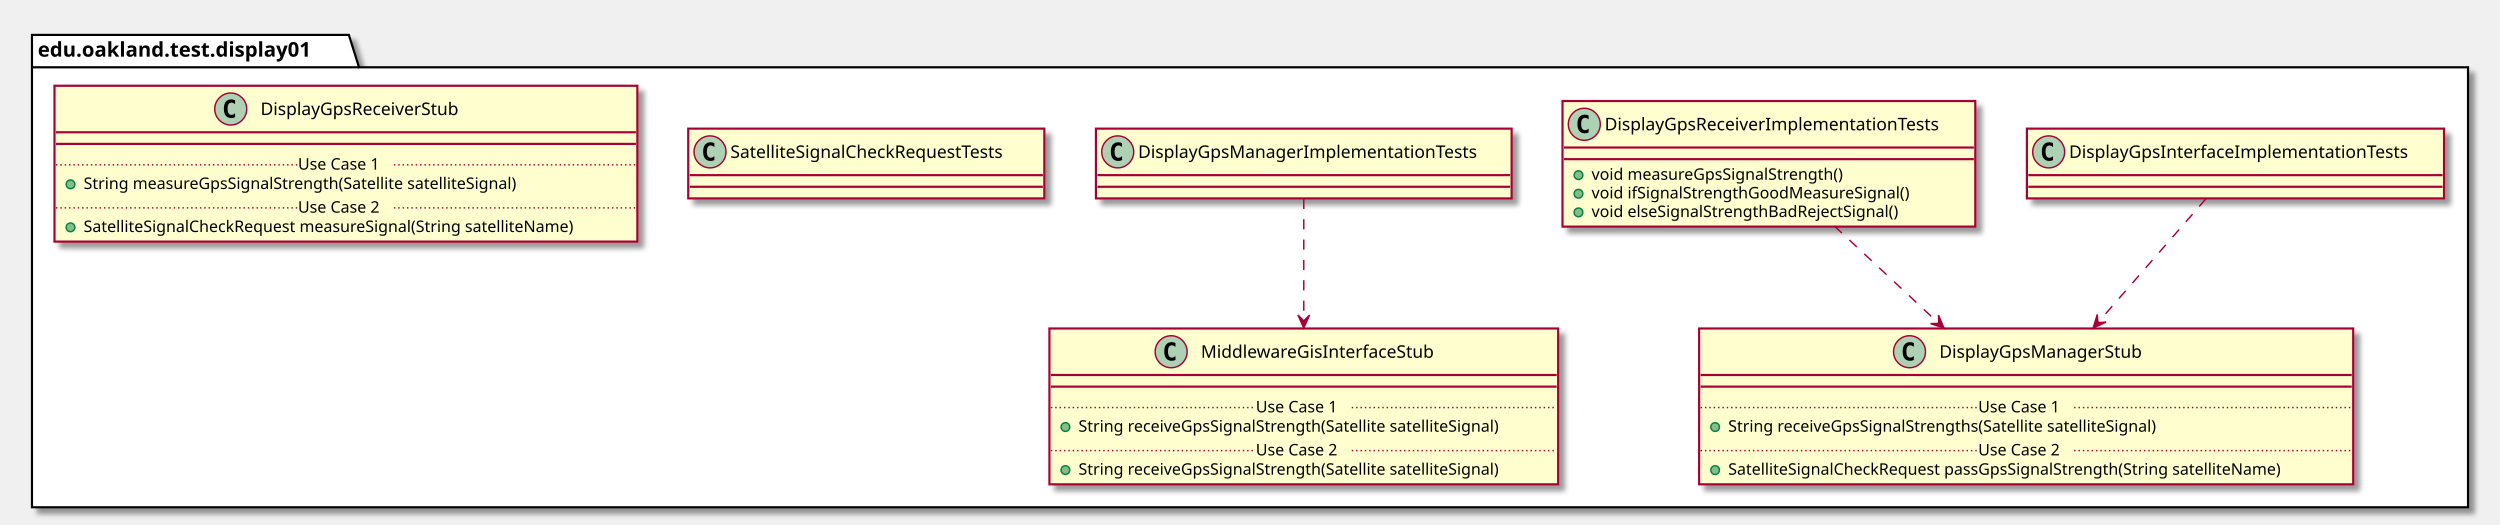
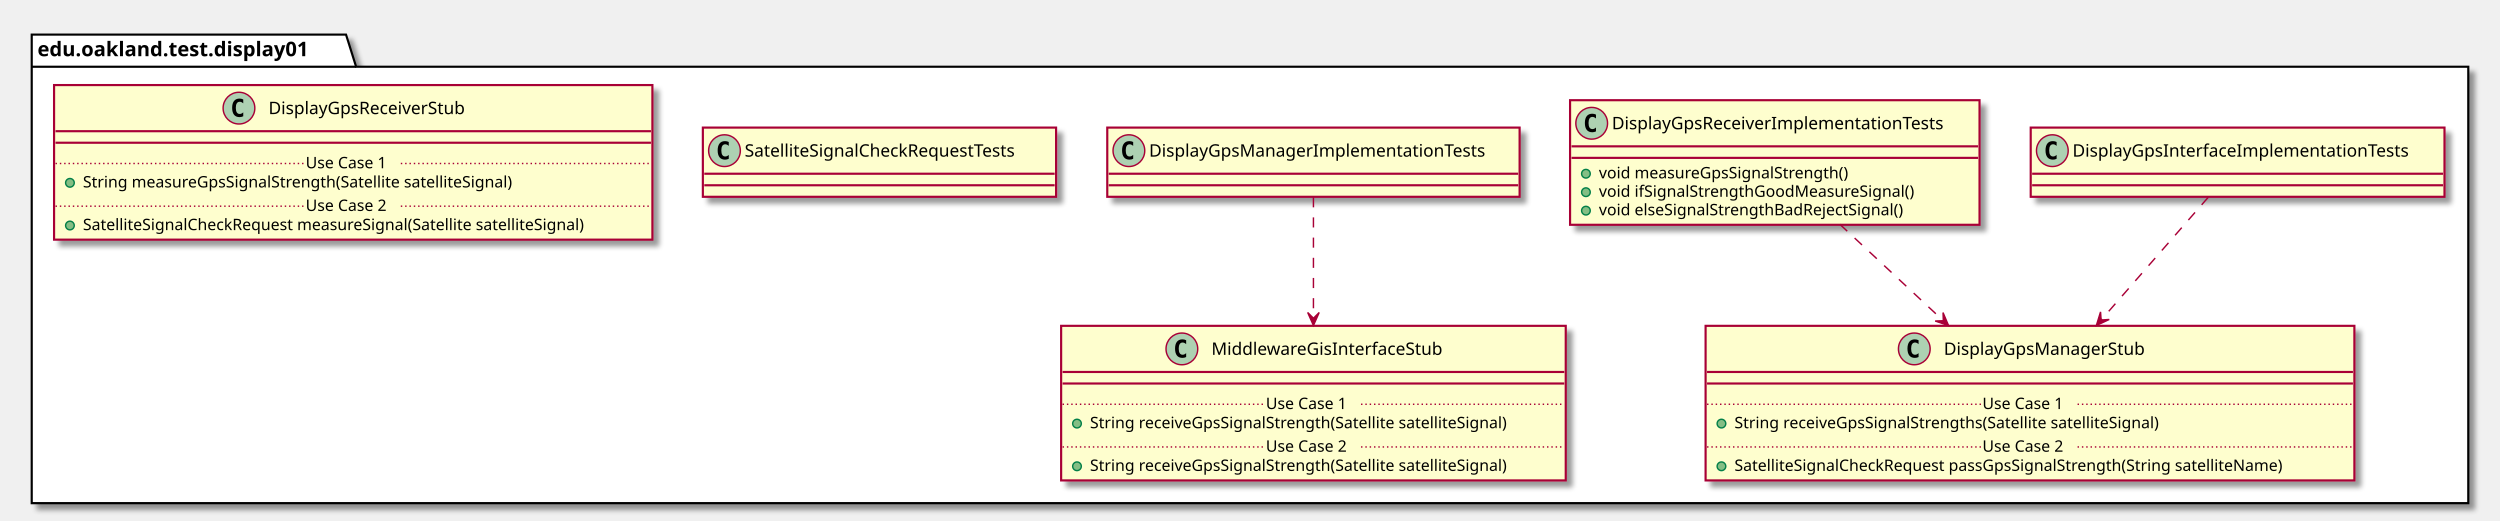
- <svg xmlns="http://www.w3.org/2000/svg" contentScriptType="application/ecmascript" contentStyleType="text/css" height="361px" preserveAspectRatio="none" style="width:1720px;height:361px;" version="1.1" viewBox="0 0 1720 361" width="1720px" zoomAndPan="magnify">
+ <svg xmlns="http://www.w3.org/2000/svg" contentScriptType="application/ecmascript" contentStyleType="text/css" height="361px" preserveAspectRatio="none" style="width:1734px;height:361px;" version="1.1" viewBox="0 0 1734 361" width="1734px" zoomAndPan="magnify">
  <defs>
-     <filter height="300%" id="fp6qekqjlcnyb" width="300%" x="-1" y="-1">
+     <filter height="300%" id="f1kx6oopy4pe3g" width="300%" x="-1" y="-1">
      <feGaussianBlur result="blurOut" stdDeviation="2.0" />
      <feColorMatrix in="blurOut" result="blurOut2" type="matrix" values="0 0 0 0 0 0 0 0 0 0 0 0 0 0 0 0 0 0 .4 0" />
      <feOffset dx="4.0" dy="4.0" in="blurOut2" result="blurOut3" />
      <feBlend in="SourceGraphic" in2="blurOut3" mode="normal" />
    </filter>
  </defs>
  <g>
-     <polygon fill="#FFFFFF" filter="url(#fp6qekqjlcnyb)" points="22,24,240,24,247,46.297,1698,46.297,1698,349,22,349,22,24" style="stroke: #000000; stroke-width: 1.5;" />
+     <polygon fill="#FFFFFF" filter="url(#f1kx6oopy4pe3g)" points="22,24,240,24,247,46.297,1712,46.297,1712,349,22,349,22,24" style="stroke: #000000; stroke-width: 1.5;" />
    <line style="stroke: #000000; stroke-width: 1.5;" x1="22" x2="247" y1="46.297" y2="46.297" />
    <text fill="#000000" font-family="sans-serif" font-size="14" font-weight="bold" lengthAdjust="spacingAndGlyphs" textLength="212" x="26" y="38.995">edu.oakland.test.display01</text>
-     <rect fill="#FEFECE" filter="url(#fp6qekqjlcnyb)" height="48" id="DisplayGpsInterfaceImplementationTests" style="stroke: #A80036; stroke-width: 1.5;" width="287" x="1394.5" y="88.5" />
-     <ellipse cx="1409.5" cy="104.5" fill="#ADD1B2" rx="11" ry="11" style="stroke: #A80036; stroke-width: 1.0;" />
-     <path d="M1412.469,110.141 Q1411.891,110.438 1411.25,110.578 Q1410.609,110.734 1409.906,110.734 Q1407.406,110.734 1406.078,109.094 Q1404.766,107.438 1404.766,104.312 Q1404.766,101.188 1406.078,99.531 Q1407.406,97.875 1409.906,97.875 Q1410.609,97.875 1411.25,98.031 Q1411.906,98.188 1412.469,98.484 L1412.469,101.203 Q1411.844,100.625 1411.25,100.359 Q1410.656,100.078 1410.031,100.078 Q1408.688,100.078 1408,101.156 Q1407.312,102.219 1407.312,104.312 Q1407.312,106.406 1408,107.484 Q1408.688,108.547 1410.031,108.547 Q1410.656,108.547 1411.25,108.281 Q1411.844,108 1412.469,107.422 L1412.469,110.141 Z " />
-     <text fill="#000000" font-family="sans-serif" font-size="12" lengthAdjust="spacingAndGlyphs" textLength="255" x="1423.5" y="108.654">DisplayGpsInterfaceImplementationTests</text>
-     <line style="stroke: #A80036; stroke-width: 1.5;" x1="1395.5" x2="1680.5" y1="120.5" y2="120.5" />
-     <line style="stroke: #A80036; stroke-width: 1.5;" x1="1395.5" x2="1680.5" y1="128.5" y2="128.5" />
-     <rect fill="#FEFECE" filter="url(#fp6qekqjlcnyb)" height="107.219" id="DisplayGpsManagerStub" style="stroke: #A80036; stroke-width: 1.5;" width="450" x="1169" y="226" />
-     <ellipse cx="1313.75" cy="242" fill="#ADD1B2" rx="11" ry="11" style="stroke: #A80036; stroke-width: 1.0;" />
-     <path d="M1316.719,247.641 Q1316.141,247.938 1315.5,248.078 Q1314.859,248.234 1314.156,248.234 Q1311.656,248.234 1310.328,246.594 Q1309.016,244.938 1309.016,241.812 Q1309.016,238.688 1310.328,237.031 Q1311.656,235.375 1314.156,235.375 Q1314.859,235.375 1315.5,235.531 Q1316.156,235.688 1316.719,235.984 L1316.719,238.703 Q1316.094,238.125 1315.5,237.859 Q1314.906,237.578 1314.281,237.578 Q1312.938,237.578 1312.25,238.656 Q1311.562,239.719 1311.562,241.812 Q1311.562,243.906 1312.25,244.984 Q1312.938,246.047 1314.281,246.047 Q1314.906,246.047 1315.5,245.781 Q1316.094,245.5 1316.719,244.922 L1316.719,247.641 Z " />
-     <text fill="#000000" font-family="sans-serif" font-size="12" lengthAdjust="spacingAndGlyphs" textLength="152" x="1334.25" y="246.154">DisplayGpsManagerStub</text>
-     <line style="stroke: #A80036; stroke-width: 1.5;" x1="1170" x2="1618" y1="258" y2="258" />
-     <line style="stroke: #A80036; stroke-width: 1.5;" x1="1170" x2="1618" y1="266" y2="266" />
-     <ellipse cx="1180" cy="293.805" fill="#84BE84" rx="3" ry="3" style="stroke: #038048; stroke-width: 1.0;" />
-     <text fill="#000000" font-family="sans-serif" font-size="11" lengthAdjust="spacingAndGlyphs" textLength="331" x="1189" y="297.015">String receiveGpsSignalStrengths(Satellite satelliteSignal)</text>
-     <line style="stroke: #A80036; stroke-width: 1.0; stroke-dasharray: 1.0,2.0;" x1="1170" x2="1361" y1="280.402" y2="280.402" />
-     <text fill="#000000" font-family="sans-serif" font-size="11" lengthAdjust="spacingAndGlyphs" textLength="66" x="1361" y="283.71">Use Case 1</text>
-     <line style="stroke: #A80036; stroke-width: 1.0; stroke-dasharray: 1.0,2.0;" x1="1427" x2="1618" y1="280.402" y2="280.402" />
-     <ellipse cx="1180" cy="323.414" fill="#84BE84" rx="3" ry="3" style="stroke: #038048; stroke-width: 1.0;" />
-     <text fill="#000000" font-family="sans-serif" font-size="11" lengthAdjust="spacingAndGlyphs" textLength="424" x="1189" y="326.625">SatelliteSignalCheckRequest passGpsSignalStrength(String satelliteName)</text>
-     <line style="stroke: #A80036; stroke-width: 1.0; stroke-dasharray: 1.0,2.0;" x1="1170" x2="1361" y1="310.012" y2="310.012" />
-     <text fill="#000000" font-family="sans-serif" font-size="11" lengthAdjust="spacingAndGlyphs" textLength="66" x="1361" y="313.32">Use Case 2</text>
-     <line style="stroke: #A80036; stroke-width: 1.0; stroke-dasharray: 1.0,2.0;" x1="1427" x2="1618" y1="310.012" y2="310.012" />
-     <rect fill="#FEFECE" filter="url(#fp6qekqjlcnyb)" height="86.414" id="DisplayGpsReceiverImplementationTests" style="stroke: #A80036; stroke-width: 1.5;" width="284" x="1075" y="69.5" />
-     <ellipse cx="1090" cy="85.5" fill="#ADD1B2" rx="11" ry="11" style="stroke: #A80036; stroke-width: 1.0;" />
-     <path d="M1092.969,91.141 Q1092.391,91.438 1091.75,91.578 Q1091.109,91.734 1090.406,91.734 Q1087.906,91.734 1086.578,90.094 Q1085.266,88.438 1085.266,85.312 Q1085.266,82.188 1086.578,80.531 Q1087.906,78.875 1090.406,78.875 Q1091.109,78.875 1091.75,79.031 Q1092.406,79.188 1092.969,79.484 L1092.969,82.203 Q1092.344,81.625 1091.75,81.359 Q1091.156,81.078 1090.531,81.078 Q1089.188,81.078 1088.5,82.156 Q1087.812,83.219 1087.812,85.312 Q1087.812,87.406 1088.5,88.484 Q1089.188,89.547 1090.531,89.547 Q1091.156,89.547 1091.75,89.281 Q1092.344,89 1092.969,88.422 L1092.969,91.141 Z " />
-     <text fill="#000000" font-family="sans-serif" font-size="12" lengthAdjust="spacingAndGlyphs" textLength="252" x="1104" y="89.654">DisplayGpsReceiverImplementationTests</text>
-     <line style="stroke: #A80036; stroke-width: 1.5;" x1="1076" x2="1358" y1="101.5" y2="101.5" />
-     <line style="stroke: #A80036; stroke-width: 1.5;" x1="1076" x2="1358" y1="109.5" y2="109.5" />
-     <ellipse cx="1086" cy="120.5" fill="#84BE84" rx="3" ry="3" style="stroke: #038048; stroke-width: 1.0;" />
-     <text fill="#000000" font-family="sans-serif" font-size="11" lengthAdjust="spacingAndGlyphs" textLength="193" x="1095" y="123.71">void measureGpsSignalStrength()</text>
-     <ellipse cx="1086" cy="133.305" fill="#84BE84" rx="3" ry="3" style="stroke: #038048; stroke-width: 1.0;" />
-     <text fill="#000000" font-family="sans-serif" font-size="11" lengthAdjust="spacingAndGlyphs" textLength="240" x="1095" y="136.515">void ifSignalStrengthGoodMeasureSignal()</text>
-     <ellipse cx="1086" cy="146.109" fill="#84BE84" rx="3" ry="3" style="stroke: #038048; stroke-width: 1.0;" />
-     <text fill="#000000" font-family="sans-serif" font-size="11" lengthAdjust="spacingAndGlyphs" textLength="234" x="1095" y="149.32">void elseSignalStrengthBadRejectSignal()</text>
-     <rect fill="#FEFECE" filter="url(#fp6qekqjlcnyb)" height="48" id="DisplayGpsManagerImplementationTests" style="stroke: #A80036; stroke-width: 1.5;" width="286" x="754" y="88.5" />
-     <ellipse cx="769" cy="104.5" fill="#ADD1B2" rx="11" ry="11" style="stroke: #A80036; stroke-width: 1.0;" />
-     <path d="M771.969,110.141 Q771.391,110.438 770.75,110.578 Q770.109,110.734 769.406,110.734 Q766.906,110.734 765.578,109.094 Q764.266,107.438 764.266,104.312 Q764.266,101.188 765.578,99.531 Q766.906,97.875 769.406,97.875 Q770.109,97.875 770.75,98.031 Q771.406,98.188 771.969,98.484 L771.969,101.203 Q771.344,100.625 770.75,100.359 Q770.156,100.078 769.531,100.078 Q768.188,100.078 767.5,101.156 Q766.812,102.219 766.812,104.312 Q766.812,106.406 767.5,107.484 Q768.188,108.547 769.531,108.547 Q770.156,108.547 770.75,108.281 Q771.344,108 771.969,107.422 L771.969,110.141 Z " />
-     <text fill="#000000" font-family="sans-serif" font-size="12" lengthAdjust="spacingAndGlyphs" textLength="254" x="783" y="108.654">DisplayGpsManagerImplementationTests</text>
-     <line style="stroke: #A80036; stroke-width: 1.5;" x1="755" x2="1039" y1="120.5" y2="120.5" />
-     <line style="stroke: #A80036; stroke-width: 1.5;" x1="755" x2="1039" y1="128.5" y2="128.5" />
-     <rect fill="#FEFECE" filter="url(#fp6qekqjlcnyb)" height="107.219" id="MiddlewareGisInterfaceStub" style="stroke: #A80036; stroke-width: 1.5;" width="350" x="722" y="226" />
-     <ellipse cx="805.75" cy="242" fill="#ADD1B2" rx="11" ry="11" style="stroke: #A80036; stroke-width: 1.0;" />
-     <path d="M808.719,247.641 Q808.141,247.938 807.5,248.078 Q806.859,248.234 806.156,248.234 Q803.656,248.234 802.328,246.594 Q801.016,244.938 801.016,241.812 Q801.016,238.688 802.328,237.031 Q803.656,235.375 806.156,235.375 Q806.859,235.375 807.5,235.531 Q808.156,235.688 808.719,235.984 L808.719,238.703 Q808.094,238.125 807.5,237.859 Q806.906,237.578 806.281,237.578 Q804.938,237.578 804.25,238.656 Q803.562,239.719 803.562,241.812 Q803.562,243.906 804.25,244.984 Q804.938,246.047 806.281,246.047 Q806.906,246.047 807.5,245.781 Q808.094,245.5 808.719,244.922 L808.719,247.641 Z " />
-     <text fill="#000000" font-family="sans-serif" font-size="12" lengthAdjust="spacingAndGlyphs" textLength="174" x="826.25" y="246.154">MiddlewareGisInterfaceStub</text>
-     <line style="stroke: #A80036; stroke-width: 1.5;" x1="723" x2="1071" y1="258" y2="258" />
-     <line style="stroke: #A80036; stroke-width: 1.5;" x1="723" x2="1071" y1="266" y2="266" />
-     <ellipse cx="733" cy="293.805" fill="#84BE84" rx="3" ry="3" style="stroke: #038048; stroke-width: 1.0;" />
-     <text fill="#000000" font-family="sans-serif" font-size="11" lengthAdjust="spacingAndGlyphs" textLength="324" x="742" y="297.015">String receiveGpsSignalStrength(Satellite satelliteSignal)</text>
-     <line style="stroke: #A80036; stroke-width: 1.0; stroke-dasharray: 1.0,2.0;" x1="723" x2="864" y1="280.402" y2="280.402" />
-     <text fill="#000000" font-family="sans-serif" font-size="11" lengthAdjust="spacingAndGlyphs" textLength="66" x="864" y="283.71">Use Case 1</text>
-     <line style="stroke: #A80036; stroke-width: 1.0; stroke-dasharray: 1.0,2.0;" x1="930" x2="1071" y1="280.402" y2="280.402" />
-     <ellipse cx="733" cy="323.414" fill="#84BE84" rx="3" ry="3" style="stroke: #038048; stroke-width: 1.0;" />
-     <text fill="#000000" font-family="sans-serif" font-size="11" lengthAdjust="spacingAndGlyphs" textLength="324" x="742" y="326.625">String receiveGpsSignalStrength(Satellite satelliteSignal)</text>
-     <line style="stroke: #A80036; stroke-width: 1.0; stroke-dasharray: 1.0,2.0;" x1="723" x2="864" y1="310.012" y2="310.012" />
-     <text fill="#000000" font-family="sans-serif" font-size="11" lengthAdjust="spacingAndGlyphs" textLength="66" x="864" y="313.32">Use Case 2</text>
-     <line style="stroke: #A80036; stroke-width: 1.0; stroke-dasharray: 1.0,2.0;" x1="930" x2="1071" y1="310.012" y2="310.012" />
-     <rect fill="#FEFECE" filter="url(#fp6qekqjlcnyb)" height="48" id="SatelliteSignalCheckRequestTests" style="stroke: #A80036; stroke-width: 1.5;" width="245" x="473.5" y="88.5" />
-     <ellipse cx="488.5" cy="104.5" fill="#ADD1B2" rx="11" ry="11" style="stroke: #A80036; stroke-width: 1.0;" />
-     <path d="M491.469,110.141 Q490.891,110.438 490.25,110.578 Q489.609,110.734 488.906,110.734 Q486.406,110.734 485.078,109.094 Q483.766,107.438 483.766,104.312 Q483.766,101.188 485.078,99.531 Q486.406,97.875 488.906,97.875 Q489.609,97.875 490.25,98.031 Q490.906,98.188 491.469,98.484 L491.469,101.203 Q490.844,100.625 490.25,100.359 Q489.656,100.078 489.031,100.078 Q487.688,100.078 487,101.156 Q486.312,102.219 486.312,104.312 Q486.312,106.406 487,107.484 Q487.688,108.547 489.031,108.547 Q489.656,108.547 490.25,108.281 Q490.844,108 491.469,107.422 L491.469,110.141 Z " />
-     <text fill="#000000" font-family="sans-serif" font-size="12" lengthAdjust="spacingAndGlyphs" textLength="213" x="502.5" y="108.654">SatelliteSignalCheckRequestTests</text>
-     <line style="stroke: #A80036; stroke-width: 1.5;" x1="474.5" x2="717.5" y1="120.5" y2="120.5" />
-     <line style="stroke: #A80036; stroke-width: 1.5;" x1="474.5" x2="717.5" y1="128.5" y2="128.5" />
-     <rect fill="#FEFECE" filter="url(#fp6qekqjlcnyb)" height="107.219" id="DisplayGpsReceiverStub" style="stroke: #A80036; stroke-width: 1.5;" width="401" x="37.5" y="59" />
-     <ellipse cx="158.75" cy="75" fill="#ADD1B2" rx="11" ry="11" style="stroke: #A80036; stroke-width: 1.0;" />
-     <path d="M161.719,80.641 Q161.141,80.938 160.5,81.078 Q159.859,81.234 159.156,81.234 Q156.656,81.234 155.328,79.594 Q154.016,77.938 154.016,74.812 Q154.016,71.688 155.328,70.031 Q156.656,68.375 159.156,68.375 Q159.859,68.375 160.5,68.531 Q161.156,68.688 161.719,68.984 L161.719,71.703 Q161.094,71.125 160.5,70.859 Q159.906,70.578 159.281,70.578 Q157.938,70.578 157.25,71.656 Q156.562,72.719 156.562,74.812 Q156.562,76.906 157.25,77.984 Q157.938,79.047 159.281,79.047 Q159.906,79.047 160.5,78.781 Q161.094,78.5 161.719,77.922 L161.719,80.641 Z " />
-     <text fill="#000000" font-family="sans-serif" font-size="12" lengthAdjust="spacingAndGlyphs" textLength="150" x="179.25" y="79.154">DisplayGpsReceiverStub</text>
-     <line style="stroke: #A80036; stroke-width: 1.5;" x1="38.5" x2="437.5" y1="91" y2="91" />
-     <line style="stroke: #A80036; stroke-width: 1.5;" x1="38.5" x2="437.5" y1="99" y2="99" />
+     <rect fill="#FEFECE" filter="url(#f1kx6oopy4pe3g)" height="48" id="DisplayGpsInterfaceImplementationTests" style="stroke: #A80036; stroke-width: 1.5;" width="287" x="1408.5" y="88.5" />
+     <ellipse cx="1423.5" cy="104.5" fill="#ADD1B2" rx="11" ry="11" style="stroke: #A80036; stroke-width: 1.0;" />
+     <path d="M1426.469,110.141 Q1425.891,110.438 1425.25,110.578 Q1424.609,110.734 1423.906,110.734 Q1421.406,110.734 1420.078,109.094 Q1418.766,107.438 1418.766,104.312 Q1418.766,101.188 1420.078,99.531 Q1421.406,97.875 1423.906,97.875 Q1424.609,97.875 1425.25,98.031 Q1425.906,98.188 1426.469,98.484 L1426.469,101.203 Q1425.844,100.625 1425.25,100.359 Q1424.656,100.078 1424.031,100.078 Q1422.688,100.078 1422,101.156 Q1421.312,102.219 1421.312,104.312 Q1421.312,106.406 1422,107.484 Q1422.688,108.547 1424.031,108.547 Q1424.656,108.547 1425.25,108.281 Q1425.844,108 1426.469,107.422 L1426.469,110.141 Z " />
+     <text fill="#000000" font-family="sans-serif" font-size="12" lengthAdjust="spacingAndGlyphs" textLength="255" x="1437.5" y="108.654">DisplayGpsInterfaceImplementationTests</text>
+     <line style="stroke: #A80036; stroke-width: 1.5;" x1="1409.5" x2="1694.5" y1="120.5" y2="120.5" />
+     <line style="stroke: #A80036; stroke-width: 1.5;" x1="1409.5" x2="1694.5" y1="128.5" y2="128.5" />
+     <rect fill="#FEFECE" filter="url(#f1kx6oopy4pe3g)" height="107.219" id="DisplayGpsManagerStub" style="stroke: #A80036; stroke-width: 1.5;" width="450" x="1183" y="226" />
+     <ellipse cx="1327.75" cy="242" fill="#ADD1B2" rx="11" ry="11" style="stroke: #A80036; stroke-width: 1.0;" />
+     <path d="M1330.719,247.641 Q1330.141,247.938 1329.5,248.078 Q1328.859,248.234 1328.156,248.234 Q1325.656,248.234 1324.328,246.594 Q1323.016,244.938 1323.016,241.812 Q1323.016,238.688 1324.328,237.031 Q1325.656,235.375 1328.156,235.375 Q1328.859,235.375 1329.5,235.531 Q1330.156,235.688 1330.719,235.984 L1330.719,238.703 Q1330.094,238.125 1329.5,237.859 Q1328.906,237.578 1328.281,237.578 Q1326.938,237.578 1326.25,238.656 Q1325.562,239.719 1325.562,241.812 Q1325.562,243.906 1326.25,244.984 Q1326.938,246.047 1328.281,246.047 Q1328.906,246.047 1329.5,245.781 Q1330.094,245.5 1330.719,244.922 L1330.719,247.641 Z " />
+     <text fill="#000000" font-family="sans-serif" font-size="12" lengthAdjust="spacingAndGlyphs" textLength="152" x="1348.25" y="246.154">DisplayGpsManagerStub</text>
+     <line style="stroke: #A80036; stroke-width: 1.5;" x1="1184" x2="1632" y1="258" y2="258" />
+     <line style="stroke: #A80036; stroke-width: 1.5;" x1="1184" x2="1632" y1="266" y2="266" />
+     <ellipse cx="1194" cy="293.805" fill="#84BE84" rx="3" ry="3" style="stroke: #038048; stroke-width: 1.0;" />
+     <text fill="#000000" font-family="sans-serif" font-size="11" lengthAdjust="spacingAndGlyphs" textLength="331" x="1203" y="297.015">String receiveGpsSignalStrengths(Satellite satelliteSignal)</text>
+     <line style="stroke: #A80036; stroke-width: 1.0; stroke-dasharray: 1.0,2.0;" x1="1184" x2="1375" y1="280.402" y2="280.402" />
+     <text fill="#000000" font-family="sans-serif" font-size="11" lengthAdjust="spacingAndGlyphs" textLength="66" x="1375" y="283.71">Use Case 1</text>
+     <line style="stroke: #A80036; stroke-width: 1.0; stroke-dasharray: 1.0,2.0;" x1="1441" x2="1632" y1="280.402" y2="280.402" />
+     <ellipse cx="1194" cy="323.414" fill="#84BE84" rx="3" ry="3" style="stroke: #038048; stroke-width: 1.0;" />
+     <text fill="#000000" font-family="sans-serif" font-size="11" lengthAdjust="spacingAndGlyphs" textLength="424" x="1203" y="326.625">SatelliteSignalCheckRequest passGpsSignalStrength(String satelliteName)</text>
+     <line style="stroke: #A80036; stroke-width: 1.0; stroke-dasharray: 1.0,2.0;" x1="1184" x2="1375" y1="310.012" y2="310.012" />
+     <text fill="#000000" font-family="sans-serif" font-size="11" lengthAdjust="spacingAndGlyphs" textLength="66" x="1375" y="313.32">Use Case 2</text>
+     <line style="stroke: #A80036; stroke-width: 1.0; stroke-dasharray: 1.0,2.0;" x1="1441" x2="1632" y1="310.012" y2="310.012" />
+     <rect fill="#FEFECE" filter="url(#f1kx6oopy4pe3g)" height="86.414" id="DisplayGpsReceiverImplementationTests" style="stroke: #A80036; stroke-width: 1.5;" width="284" x="1089" y="69.5" />
+     <ellipse cx="1104" cy="85.5" fill="#ADD1B2" rx="11" ry="11" style="stroke: #A80036; stroke-width: 1.0;" />
+     <path d="M1106.969,91.141 Q1106.391,91.438 1105.75,91.578 Q1105.109,91.734 1104.406,91.734 Q1101.906,91.734 1100.578,90.094 Q1099.266,88.438 1099.266,85.312 Q1099.266,82.188 1100.578,80.531 Q1101.906,78.875 1104.406,78.875 Q1105.109,78.875 1105.75,79.031 Q1106.406,79.188 1106.969,79.484 L1106.969,82.203 Q1106.344,81.625 1105.75,81.359 Q1105.156,81.078 1104.531,81.078 Q1103.188,81.078 1102.5,82.156 Q1101.812,83.219 1101.812,85.312 Q1101.812,87.406 1102.5,88.484 Q1103.188,89.547 1104.531,89.547 Q1105.156,89.547 1105.75,89.281 Q1106.344,89 1106.969,88.422 L1106.969,91.141 Z " />
+     <text fill="#000000" font-family="sans-serif" font-size="12" lengthAdjust="spacingAndGlyphs" textLength="252" x="1118" y="89.654">DisplayGpsReceiverImplementationTests</text>
+     <line style="stroke: #A80036; stroke-width: 1.5;" x1="1090" x2="1372" y1="101.5" y2="101.5" />
+     <line style="stroke: #A80036; stroke-width: 1.5;" x1="1090" x2="1372" y1="109.5" y2="109.5" />
+     <ellipse cx="1100" cy="120.5" fill="#84BE84" rx="3" ry="3" style="stroke: #038048; stroke-width: 1.0;" />
+     <text fill="#000000" font-family="sans-serif" font-size="11" lengthAdjust="spacingAndGlyphs" textLength="193" x="1109" y="123.71">void measureGpsSignalStrength()</text>
+     <ellipse cx="1100" cy="133.305" fill="#84BE84" rx="3" ry="3" style="stroke: #038048; stroke-width: 1.0;" />
+     <text fill="#000000" font-family="sans-serif" font-size="11" lengthAdjust="spacingAndGlyphs" textLength="240" x="1109" y="136.515">void ifSignalStrengthGoodMeasureSignal()</text>
+     <ellipse cx="1100" cy="146.109" fill="#84BE84" rx="3" ry="3" style="stroke: #038048; stroke-width: 1.0;" />
+     <text fill="#000000" font-family="sans-serif" font-size="11" lengthAdjust="spacingAndGlyphs" textLength="234" x="1109" y="149.32">void elseSignalStrengthBadRejectSignal()</text>
+     <rect fill="#FEFECE" filter="url(#f1kx6oopy4pe3g)" height="48" id="DisplayGpsManagerImplementationTests" style="stroke: #A80036; stroke-width: 1.5;" width="286" x="768" y="88.5" />
+     <ellipse cx="783" cy="104.5" fill="#ADD1B2" rx="11" ry="11" style="stroke: #A80036; stroke-width: 1.0;" />
+     <path d="M785.969,110.141 Q785.391,110.438 784.75,110.578 Q784.109,110.734 783.406,110.734 Q780.906,110.734 779.578,109.094 Q778.266,107.438 778.266,104.312 Q778.266,101.188 779.578,99.531 Q780.906,97.875 783.406,97.875 Q784.109,97.875 784.75,98.031 Q785.406,98.188 785.969,98.484 L785.969,101.203 Q785.344,100.625 784.75,100.359 Q784.156,100.078 783.531,100.078 Q782.188,100.078 781.5,101.156 Q780.812,102.219 780.812,104.312 Q780.812,106.406 781.5,107.484 Q782.188,108.547 783.531,108.547 Q784.156,108.547 784.75,108.281 Q785.344,108 785.969,107.422 L785.969,110.141 Z " />
+     <text fill="#000000" font-family="sans-serif" font-size="12" lengthAdjust="spacingAndGlyphs" textLength="254" x="797" y="108.654">DisplayGpsManagerImplementationTests</text>
+     <line style="stroke: #A80036; stroke-width: 1.5;" x1="769" x2="1053" y1="120.5" y2="120.5" />
+     <line style="stroke: #A80036; stroke-width: 1.5;" x1="769" x2="1053" y1="128.5" y2="128.5" />
+     <rect fill="#FEFECE" filter="url(#f1kx6oopy4pe3g)" height="107.219" id="MiddlewareGisInterfaceStub" style="stroke: #A80036; stroke-width: 1.5;" width="350" x="736" y="226" />
+     <ellipse cx="819.75" cy="242" fill="#ADD1B2" rx="11" ry="11" style="stroke: #A80036; stroke-width: 1.0;" />
+     <path d="M822.719,247.641 Q822.141,247.938 821.5,248.078 Q820.859,248.234 820.156,248.234 Q817.656,248.234 816.328,246.594 Q815.016,244.938 815.016,241.812 Q815.016,238.688 816.328,237.031 Q817.656,235.375 820.156,235.375 Q820.859,235.375 821.5,235.531 Q822.156,235.688 822.719,235.984 L822.719,238.703 Q822.094,238.125 821.5,237.859 Q820.906,237.578 820.281,237.578 Q818.938,237.578 818.25,238.656 Q817.562,239.719 817.562,241.812 Q817.562,243.906 818.25,244.984 Q818.938,246.047 820.281,246.047 Q820.906,246.047 821.5,245.781 Q822.094,245.5 822.719,244.922 L822.719,247.641 Z " />
+     <text fill="#000000" font-family="sans-serif" font-size="12" lengthAdjust="spacingAndGlyphs" textLength="174" x="840.25" y="246.154">MiddlewareGisInterfaceStub</text>
+     <line style="stroke: #A80036; stroke-width: 1.5;" x1="737" x2="1085" y1="258" y2="258" />
+     <line style="stroke: #A80036; stroke-width: 1.5;" x1="737" x2="1085" y1="266" y2="266" />
+     <ellipse cx="747" cy="293.805" fill="#84BE84" rx="3" ry="3" style="stroke: #038048; stroke-width: 1.0;" />
+     <text fill="#000000" font-family="sans-serif" font-size="11" lengthAdjust="spacingAndGlyphs" textLength="324" x="756" y="297.015">String receiveGpsSignalStrength(Satellite satelliteSignal)</text>
+     <line style="stroke: #A80036; stroke-width: 1.0; stroke-dasharray: 1.0,2.0;" x1="737" x2="878" y1="280.402" y2="280.402" />
+     <text fill="#000000" font-family="sans-serif" font-size="11" lengthAdjust="spacingAndGlyphs" textLength="66" x="878" y="283.71">Use Case 1</text>
+     <line style="stroke: #A80036; stroke-width: 1.0; stroke-dasharray: 1.0,2.0;" x1="944" x2="1085" y1="280.402" y2="280.402" />
+     <ellipse cx="747" cy="323.414" fill="#84BE84" rx="3" ry="3" style="stroke: #038048; stroke-width: 1.0;" />
+     <text fill="#000000" font-family="sans-serif" font-size="11" lengthAdjust="spacingAndGlyphs" textLength="324" x="756" y="326.625">String receiveGpsSignalStrength(Satellite satelliteSignal)</text>
+     <line style="stroke: #A80036; stroke-width: 1.0; stroke-dasharray: 1.0,2.0;" x1="737" x2="878" y1="310.012" y2="310.012" />
+     <text fill="#000000" font-family="sans-serif" font-size="11" lengthAdjust="spacingAndGlyphs" textLength="66" x="878" y="313.32">Use Case 2</text>
+     <line style="stroke: #A80036; stroke-width: 1.0; stroke-dasharray: 1.0,2.0;" x1="944" x2="1085" y1="310.012" y2="310.012" />
+     <rect fill="#FEFECE" filter="url(#f1kx6oopy4pe3g)" height="48" id="SatelliteSignalCheckRequestTests" style="stroke: #A80036; stroke-width: 1.5;" width="245" x="487.5" y="88.5" />
+     <ellipse cx="502.5" cy="104.5" fill="#ADD1B2" rx="11" ry="11" style="stroke: #A80036; stroke-width: 1.0;" />
+     <path d="M505.469,110.141 Q504.891,110.438 504.25,110.578 Q503.609,110.734 502.906,110.734 Q500.406,110.734 499.078,109.094 Q497.766,107.438 497.766,104.312 Q497.766,101.188 499.078,99.531 Q500.406,97.875 502.906,97.875 Q503.609,97.875 504.25,98.031 Q504.906,98.188 505.469,98.484 L505.469,101.203 Q504.844,100.625 504.25,100.359 Q503.656,100.078 503.031,100.078 Q501.688,100.078 501,101.156 Q500.312,102.219 500.312,104.312 Q500.312,106.406 501,107.484 Q501.688,108.547 503.031,108.547 Q503.656,108.547 504.25,108.281 Q504.844,108 505.469,107.422 L505.469,110.141 Z " />
+     <text fill="#000000" font-family="sans-serif" font-size="12" lengthAdjust="spacingAndGlyphs" textLength="213" x="516.5" y="108.654">SatelliteSignalCheckRequestTests</text>
+     <line style="stroke: #A80036; stroke-width: 1.5;" x1="488.5" x2="731.5" y1="120.5" y2="120.5" />
+     <line style="stroke: #A80036; stroke-width: 1.5;" x1="488.5" x2="731.5" y1="128.5" y2="128.5" />
+     <rect fill="#FEFECE" filter="url(#f1kx6oopy4pe3g)" height="107.219" id="DisplayGpsReceiverStub" style="stroke: #A80036; stroke-width: 1.5;" width="415" x="37.5" y="59" />
+     <ellipse cx="165.75" cy="75" fill="#ADD1B2" rx="11" ry="11" style="stroke: #A80036; stroke-width: 1.0;" />
+     <path d="M168.719,80.641 Q168.141,80.938 167.5,81.078 Q166.859,81.234 166.156,81.234 Q163.656,81.234 162.328,79.594 Q161.016,77.938 161.016,74.812 Q161.016,71.688 162.328,70.031 Q163.656,68.375 166.156,68.375 Q166.859,68.375 167.5,68.531 Q168.156,68.688 168.719,68.984 L168.719,71.703 Q168.094,71.125 167.5,70.859 Q166.906,70.578 166.281,70.578 Q164.938,70.578 164.25,71.656 Q163.562,72.719 163.562,74.812 Q163.562,76.906 164.25,77.984 Q164.938,79.047 166.281,79.047 Q166.906,79.047 167.5,78.781 Q168.094,78.5 168.719,77.922 L168.719,80.641 Z " />
+     <text fill="#000000" font-family="sans-serif" font-size="12" lengthAdjust="spacingAndGlyphs" textLength="150" x="186.25" y="79.154">DisplayGpsReceiverStub</text>
+     <line style="stroke: #A80036; stroke-width: 1.5;" x1="38.5" x2="451.5" y1="91" y2="91" />
+     <line style="stroke: #A80036; stroke-width: 1.5;" x1="38.5" x2="451.5" y1="99" y2="99" />
    <ellipse cx="48.5" cy="126.805" fill="#84BE84" rx="3" ry="3" style="stroke: #038048; stroke-width: 1.0;" />
    <text fill="#000000" font-family="sans-serif" font-size="11" lengthAdjust="spacingAndGlyphs" textLength="334" x="57.5" y="130.015">String measureGpsSignalStrength(Satellite satelliteSignal)</text>
-     <line style="stroke: #A80036; stroke-width: 1.0; stroke-dasharray: 1.0,2.0;" x1="38.5" x2="205" y1="113.402" y2="113.402" />
-     <text fill="#000000" font-family="sans-serif" font-size="11" lengthAdjust="spacingAndGlyphs" textLength="66" x="205" y="116.71">Use Case 1</text>
-     <line style="stroke: #A80036; stroke-width: 1.0; stroke-dasharray: 1.0,2.0;" x1="271" x2="437.5" y1="113.402" y2="113.402" />
+     <line style="stroke: #A80036; stroke-width: 1.0; stroke-dasharray: 1.0,2.0;" x1="38.5" x2="212" y1="113.402" y2="113.402" />
+     <text fill="#000000" font-family="sans-serif" font-size="11" lengthAdjust="spacingAndGlyphs" textLength="66" x="212" y="116.71">Use Case 1</text>
+     <line style="stroke: #A80036; stroke-width: 1.0; stroke-dasharray: 1.0,2.0;" x1="278" x2="451.5" y1="113.402" y2="113.402" />
    <ellipse cx="48.5" cy="156.414" fill="#84BE84" rx="3" ry="3" style="stroke: #038048; stroke-width: 1.0;" />
-     <text fill="#000000" font-family="sans-serif" font-size="11" lengthAdjust="spacingAndGlyphs" textLength="375" x="57.5" y="159.625">SatelliteSignalCheckRequest measureSignal(String satelliteName)</text>
-     <line style="stroke: #A80036; stroke-width: 1.0; stroke-dasharray: 1.0,2.0;" x1="38.5" x2="205" y1="143.012" y2="143.012" />
-     <text fill="#000000" font-family="sans-serif" font-size="11" lengthAdjust="spacingAndGlyphs" textLength="66" x="205" y="146.32">Use Case 2</text>
-     <line style="stroke: #A80036; stroke-width: 1.0; stroke-dasharray: 1.0,2.0;" x1="271" x2="437.5" y1="143.012" y2="143.012" />
-     <path d="M1517.67,136.79 C1498.46,158.81 1468.86,192.72 1443.44,221.85 " fill="none" id="DisplayGpsInterfaceImplementationTests-&gt;DisplayGpsManagerStub" style="stroke: #A80036; stroke-width: 1.0; stroke-dasharray: 7.0,7.0;" />
-     <polygon fill="#A80036" points="1440.04,225.74,1448.968,221.582,1443.324,221.97,1442.936,216.327,1440.04,225.74" style="stroke: #A80036; stroke-width: 1.0;" />
-     <path d="M1262.12,155.56 C1283.9,175.86 1310.33,200.51 1333.8,222.38 " fill="none" id="DisplayGpsReceiverImplementationTests-&gt;DisplayGpsManagerStub" style="stroke: #A80036; stroke-width: 1.0; stroke-dasharray: 7.0,7.0;" />
-     <polygon fill="#A80036" points="1337.54,225.87,1333.691,216.804,1333.885,222.458,1328.232,222.652,1337.54,225.87" style="stroke: #A80036; stroke-width: 1.0;" />
-     <path d="M897,136.79 C897,158.45 897,191.62 897,220.42 " fill="none" id="DisplayGpsManagerImplementationTests-&gt;MiddlewareGisInterfaceStub" style="stroke: #A80036; stroke-width: 1.0; stroke-dasharray: 7.0,7.0;" />
-     <polygon fill="#A80036" points="897,225.74,901,216.74,897,220.74,893,216.74,897,225.74" style="stroke: #A80036; stroke-width: 1.0;" />
+     <text fill="#000000" font-family="sans-serif" font-size="11" lengthAdjust="spacingAndGlyphs" textLength="389" x="57.5" y="159.625">SatelliteSignalCheckRequest measureSignal(Satellite satelliteSignal)</text>
+     <line style="stroke: #A80036; stroke-width: 1.0; stroke-dasharray: 1.0,2.0;" x1="38.5" x2="212" y1="143.012" y2="143.012" />
+     <text fill="#000000" font-family="sans-serif" font-size="11" lengthAdjust="spacingAndGlyphs" textLength="66" x="212" y="146.32">Use Case 2</text>
+     <line style="stroke: #A80036; stroke-width: 1.0; stroke-dasharray: 1.0,2.0;" x1="278" x2="451.5" y1="143.012" y2="143.012" />
+     <path d="M1531.67,136.79 C1512.46,158.81 1482.86,192.72 1457.44,221.85 " fill="none" id="DisplayGpsInterfaceImplementationTests-&gt;DisplayGpsManagerStub" style="stroke: #A80036; stroke-width: 1.0; stroke-dasharray: 7.0,7.0;" />
+     <polygon fill="#A80036" points="1454.04,225.74,1462.968,221.582,1457.324,221.97,1456.936,216.327,1454.04,225.74" style="stroke: #A80036; stroke-width: 1.0;" />
+     <path d="M1276.12,155.56 C1297.9,175.86 1324.33,200.51 1347.8,222.38 " fill="none" id="DisplayGpsReceiverImplementationTests-&gt;DisplayGpsManagerStub" style="stroke: #A80036; stroke-width: 1.0; stroke-dasharray: 7.0,7.0;" />
+     <polygon fill="#A80036" points="1351.54,225.87,1347.691,216.804,1347.885,222.458,1342.232,222.652,1351.54,225.87" style="stroke: #A80036; stroke-width: 1.0;" />
+     <path d="M911,136.79 C911,158.45 911,191.62 911,220.42 " fill="none" id="DisplayGpsManagerImplementationTests-&gt;MiddlewareGisInterfaceStub" style="stroke: #A80036; stroke-width: 1.0; stroke-dasharray: 7.0,7.0;" />
+     <polygon fill="#A80036" points="911,225.74,915,216.74,911,220.74,907,216.74,911,225.74" style="stroke: #A80036; stroke-width: 1.0;" />
  </g>
</svg>
